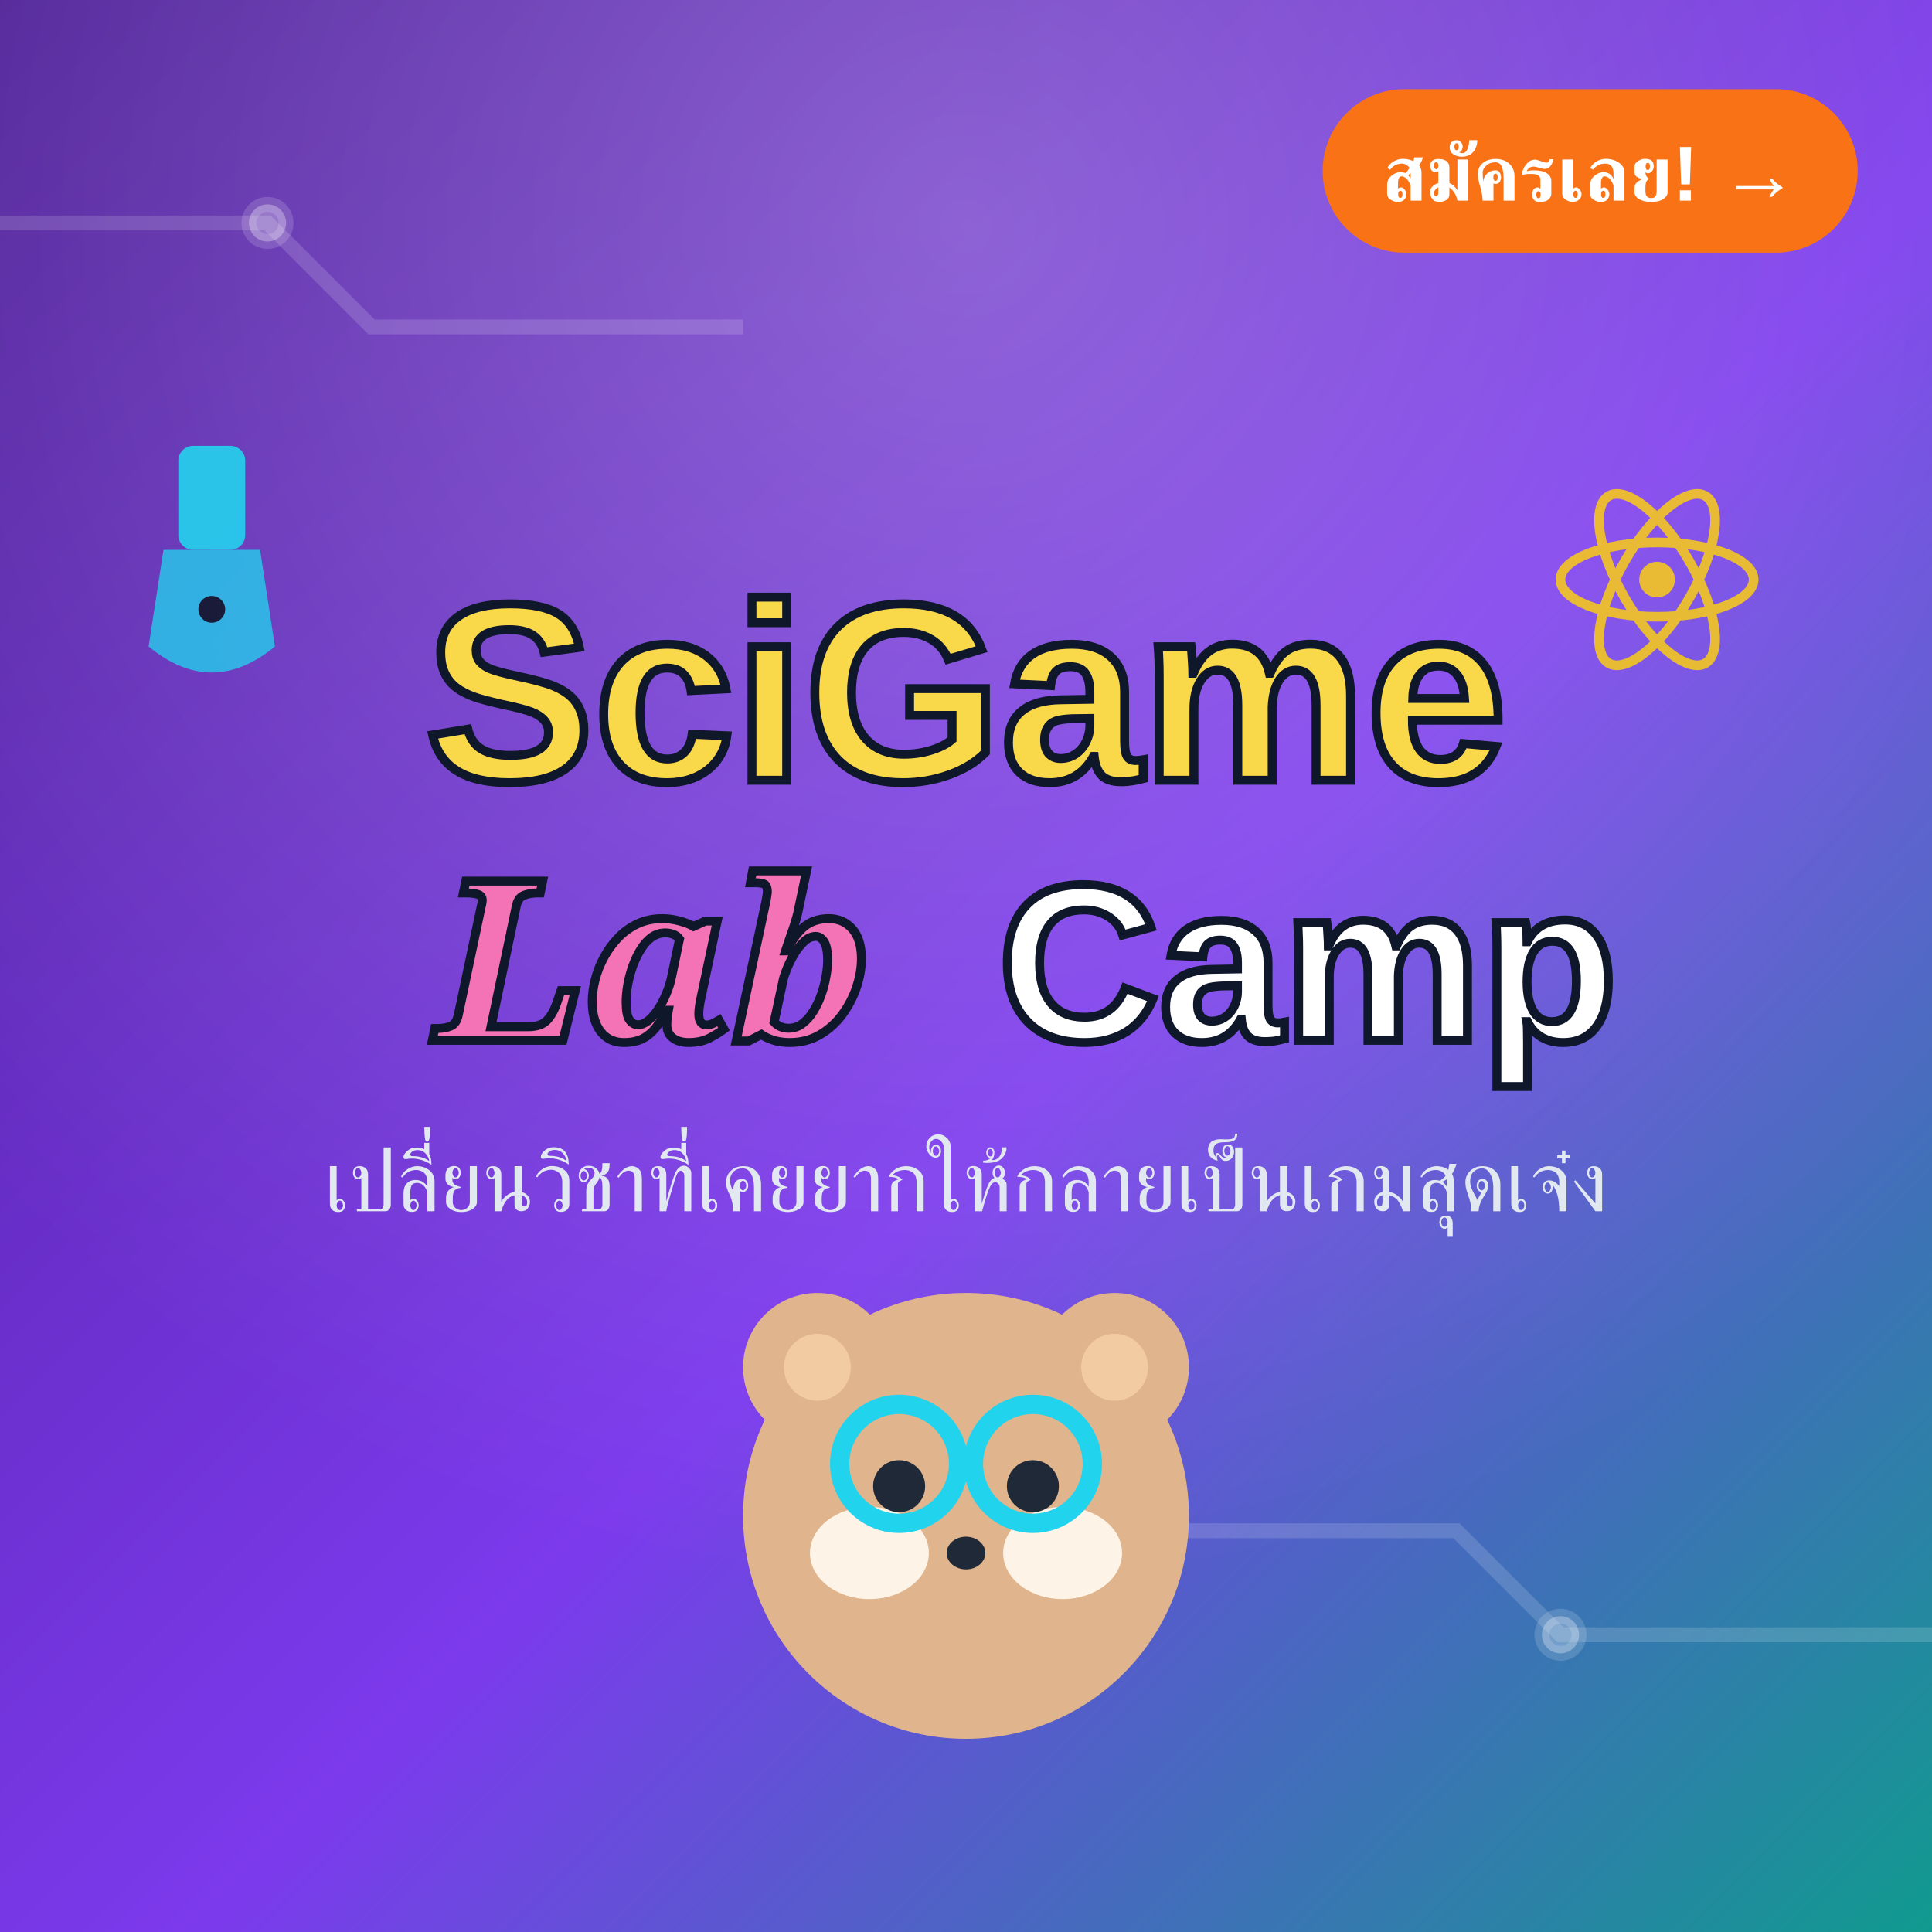
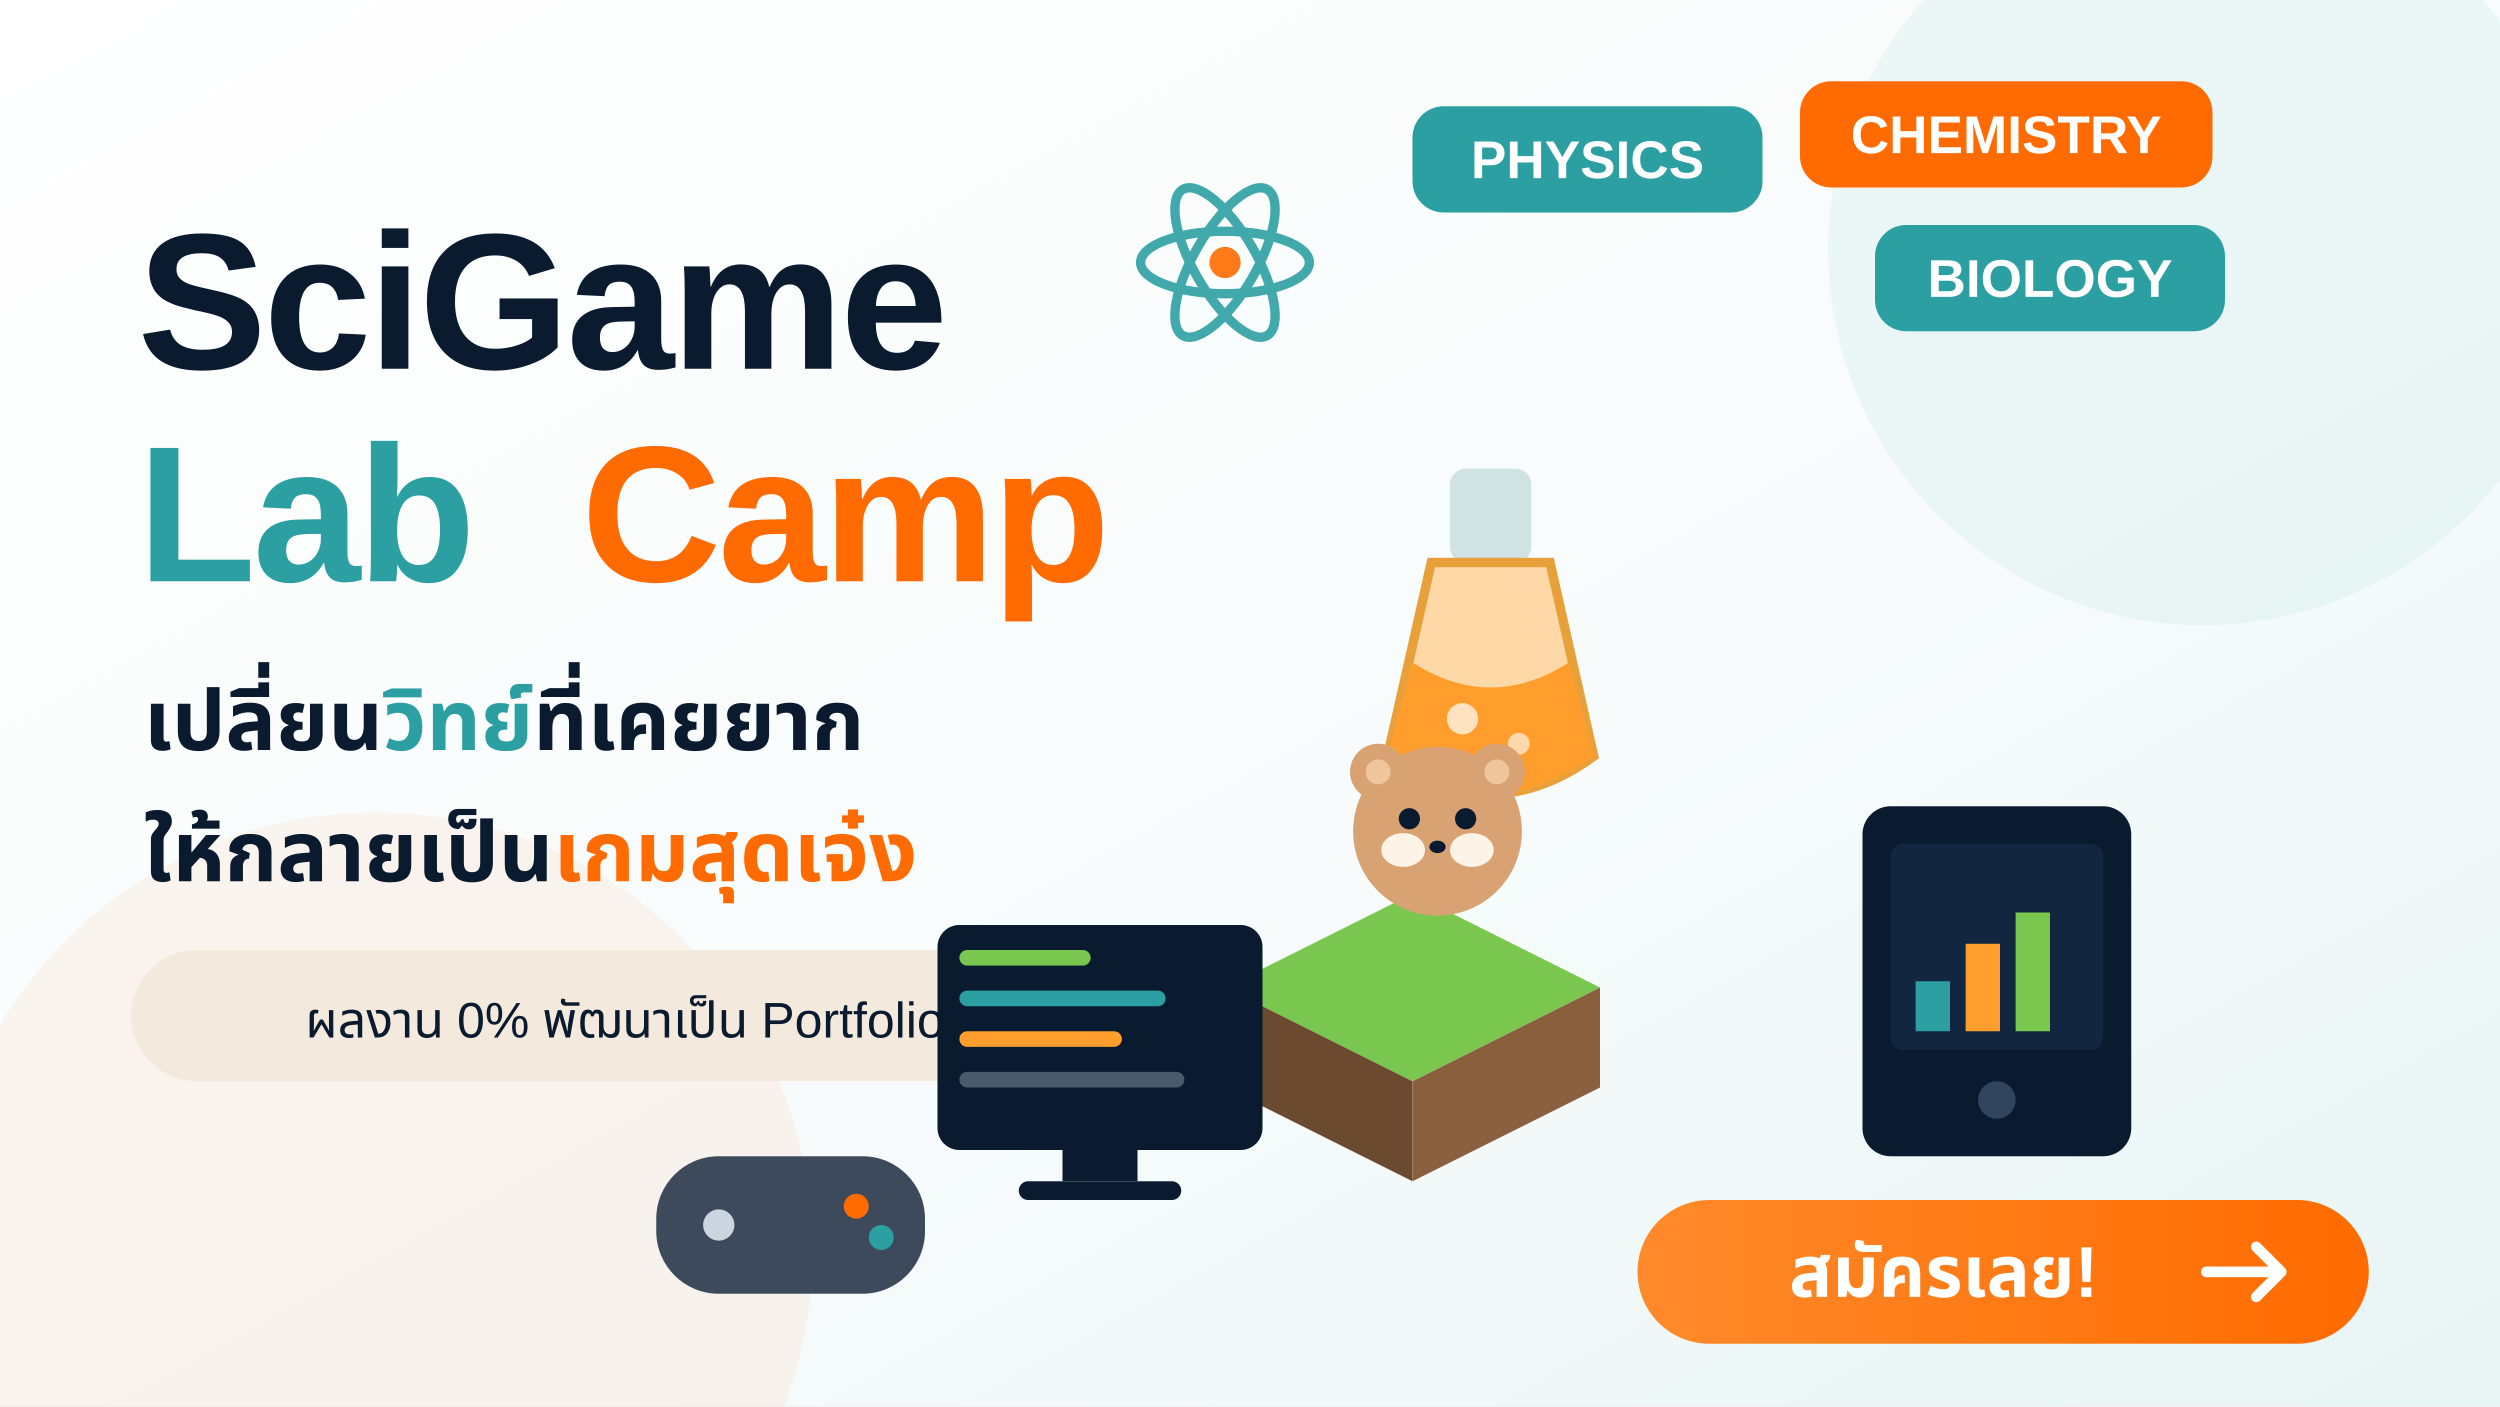
- <svg xmlns="http://www.w3.org/2000/svg" viewBox="0 0 260 260" width="260" height="260">
+ <svg xmlns="http://www.w3.org/2000/svg" viewBox="0 0 800 450" width="800" height="450">
  <defs>
-     <linearGradient id="bg" x1="0" y1="0" x2="1" y2="1">
-       <stop offset="0%" stop-color="#4c1d95" />
-       <stop offset="55%" stop-color="#7c3aed" />
-       <stop offset="100%" stop-color="#0f9b8e" />
+     <linearGradient id="sky" x1="0" y1="0" x2="1" y2="1">
+       <stop offset="0%" stop-color="#ffffff" />
+       <stop offset="60%" stop-color="#f7fbfb" />
+       <stop offset="100%" stop-color="#e8f4f4" />
    </linearGradient>
-     <radialGradient id="glow" cx="50%" cy="12%" r="70%">
-       <stop offset="0%" stop-color="#ffffff" stop-opacity="0.25" />
-       <stop offset="100%" stop-color="#ffffff" stop-opacity="0" />
-     </radialGradient>
+     <linearGradient id="cta" x1="0" y1="0" x2="1" y2="0">
+       <stop offset="0%" stop-color="#ff8a2b" />
+       <stop offset="100%" stop-color="#ff6b00" />
+     </linearGradient>
  </defs>
-   <rect width="260" height="260" fill="url(#bg)" />
-   <rect width="260" height="260" fill="url(#glow)" />
-   <g stroke="#ffffff" stroke-opacity="0.15" stroke-width="2" fill="none">
-     <path d="M0 30 H36 L50 44 H100" />
-     <path d="M260 220 H210 L196 206 H150" />
-     <circle cx="36" cy="30" r="2.5" fill="#ffffff" fill-opacity="0.3" />
-     <circle cx="210" cy="220" r="2.5" fill="#ffffff" fill-opacity="0.3" />
-   </g>
-   <g transform="translate(178,12)">
-     <rect x="0" y="0" width="72" height="22" rx="11" fill="#f97316" />
-     <text x="36" y="15" font-family="'Segoe UI', Arial, sans-serif" font-weight="700" font-size="10.5" fill="#ffffff" text-anchor="middle">สมัครเลย! →</text>
-   </g>
-   <g transform="translate(18,60)" opacity="0.9">
-     <rect x="6" y="0" width="9" height="14" rx="2" fill="#22d3ee" />
-     <path d="M4 14 L2 27 Q10.5 34 19 27 L17 14 Z" fill="#22d3ee" fill-opacity="0.85" />
-     <circle cx="10.5" cy="22" r="1.8" fill="#0f172a" />
-   </g>
-   <g transform="translate(215,70)" opacity="0.85">
-     <circle cx="8" cy="8" r="2.4" fill="#facc15" />
-     <ellipse cx="8" cy="8" rx="13" ry="5" fill="none" stroke="#facc15" stroke-width="1.3" />
-     <ellipse cx="8" cy="8" rx="13" ry="5" fill="none" stroke="#facc15" stroke-width="1.3" transform="rotate(60 8 8)" />
-     <ellipse cx="8" cy="8" rx="13" ry="5" fill="none" stroke="#facc15" stroke-width="1.3" transform="rotate(120 8 8)" />
-   </g>
-   <text x="130" y="105" font-family="Arial Black, Arial, sans-serif" font-weight="900" font-size="34" fill="#f9d94a" stroke="#0f172a" stroke-width="1.2" text-anchor="middle">SciGame</text>
-   <text x="88" y="140" font-family="Georgia, serif" font-style="italic" font-weight="700" font-size="30" fill="#f472b6" stroke="#0f172a" stroke-width="1.2" text-anchor="middle">Lab</text>
-   <text x="176" y="140" font-family="Arial Black, Arial, sans-serif" font-weight="900" font-size="30" fill="#ffffff" stroke="#0f172a" stroke-width="1.2" text-anchor="middle">Camp</text>
-   <text x="130" y="163" font-family="'Segoe UI', Arial, sans-serif" font-size="11.5" fill="#e2e8f0" text-anchor="middle">เปลี่ยนวิชาที่เคยยากให้กลายเป็นเกมสุดเจ๋ง</text>
-   <g transform="translate(94,168)">
-     <circle cx="36" cy="36" r="30" fill="#e0b48c" />
-     <circle cx="16" cy="16" r="10" fill="#e0b48c" />
-     <circle cx="56" cy="16" r="10" fill="#e0b48c" />
-     <circle cx="16" cy="16" r="4.5" fill="#f3cba3" />
-     <circle cx="56" cy="16" r="4.5" fill="#f3cba3" />
-     <ellipse cx="23" cy="41" rx="8" ry="6.2" fill="#fdf3e7" />
-     <ellipse cx="49" cy="41" rx="8" ry="6.2" fill="#fdf3e7" />
-     <circle cx="27" cy="32" r="3.5" fill="#1f2937" />
-     <circle cx="45" cy="32" r="3.5" fill="#1f2937" />
-     <ellipse cx="36" cy="41" rx="2.6" ry="2.2" fill="#1f2937" />
-     <g stroke="#22d3ee" stroke-width="2.6" fill="none">
-       <circle cx="27" cy="29" r="8" />
-       <circle cx="45" cy="29" r="8" />
-       <line x1="35" y1="29" x2="37" y2="29" />
+   <rect width="800" height="450" fill="url(#sky)" />
+   <circle cx="705" cy="80" r="120" fill="#2c9fa2" opacity="0.07" />
+   <circle cx="120" cy="400" r="140" fill="#ff6b00" opacity="0.06" />
+   <g font-family="'Noto Sans Thai', Arial, sans-serif" font-size="17" font-weight="700" text-anchor="middle">
+     <g transform="translate(452,34)">
+       <rect x="0" y="0" width="112" height="34" rx="10" fill="#2c9fa2" />
+       <text x="56" y="23" fill="#ffffff">PHYSICS</text>
+     </g>
+     <g transform="translate(576,26)">
+       <rect x="0" y="0" width="132" height="34" rx="10" fill="#ff6b00" />
+       <text x="66" y="23" fill="#ffffff">CHEMISTRY</text>
+     </g>
+     <g transform="translate(600,72)">
+       <rect x="0" y="0" width="112" height="34" rx="10" fill="#2c9fa2" />
+       <text x="56" y="23" fill="#ffffff">BIOLOGY</text>
    </g>
  </g>
+   <text x="44" y="118" font-family="Arial Black, Arial, sans-serif" font-size="62" font-weight="900" fill="#0a1a2f" letter-spacing="-1">SciGame</text>
+   <text x="44" y="186" font-family="Arial Black, Arial, sans-serif" font-size="62" font-weight="900" fill="#2c9fa2" letter-spacing="-1">Lab</text>
+   <text x="186" y="186" font-family="Arial Black, Arial, sans-serif" font-size="62" font-weight="900" fill="#ff6b00" letter-spacing="-1">Camp</text>
+   <g font-family="'Noto Sans Thai', Arial, sans-serif" font-size="27" font-weight="700">
+     <text x="46" y="240" fill="#0a1a2f">เปลี่ยน<tspan fill="#2c9fa2">วิทย์</tspan>ที่เคยยาก</text>
+     <text x="46" y="282" fill="#0a1a2f">ให้กลายเป็น<tspan fill="#ff6b00">เกมสุดเจ๋ง</tspan>
+     </text>
+   </g>
+   <g transform="translate(42,304)">
+     <rect x="0" y="0" width="316" height="42" rx="21" fill="#f4e9dd" />
+     <text x="158" y="28" font-family="'Noto Sans Thai', Arial, sans-serif" font-size="16" fill="#0a1a2f" text-anchor="middle">ผลงาน 0% พัฒนาเป็น Portfolio</text>
+   </g>
+   <g transform="translate(430,150)">
+     <rect x="34" y="0" width="26" height="30" rx="5" fill="#cfe3e3" />
+     <path d="M28 30 L14 92 Q47 116 80 92 L66 30 Z" fill="#ffd8a8" stroke="#e8a13a" stroke-width="3" />
+     <path d="M22 62 Q47 78 72 62 L80 92 Q47 116 14 92 Z" fill="#ff9e2c" />
+     <circle cx="38" cy="80" r="5" fill="#ffffff" opacity="0.7" />
+     <circle cx="56" cy="88" r="3.5" fill="#ffffff" opacity="0.6" />
+   </g>
+   <g transform="translate(392,84)" opacity="0.9">
+     <circle cx="0" cy="0" r="5" fill="#ff6b00" />
+     <ellipse cx="0" cy="0" rx="27" ry="10" fill="none" stroke="#2c9fa2" stroke-width="3" />
+     <ellipse cx="0" cy="0" rx="27" ry="10" fill="none" stroke="#2c9fa2" stroke-width="3" transform="rotate(60)" />
+     <ellipse cx="0" cy="0" rx="27" ry="10" fill="none" stroke="#2c9fa2" stroke-width="3" transform="rotate(120)" />
+   </g>
+   <g transform="translate(392,286)">
+     <path d="M0 30 L60 0 L120 30 L60 60 Z" fill="#7ac74f" />
+     <path d="M0 30 L60 60 L60 92 L0 62 Z" fill="#6b4a2f" />
+     <path d="M120 30 L60 60 L60 92 L120 62 Z" fill="#8a5f3d" />
+   </g>
+   <g transform="translate(430,236)">
+     <circle cx="30" cy="30" r="27" fill="#d9a273" />
+     <circle cx="11" cy="11" r="9" fill="#d9a273" />
+     <circle cx="49" cy="11" r="9" fill="#d9a273" />
+     <circle cx="11" cy="11" r="4" fill="#efc59b" />
+     <circle cx="49" cy="11" r="4" fill="#efc59b" />
+     <ellipse cx="19" cy="36" rx="7" ry="5.4" fill="#fdf3e7" />
+     <ellipse cx="41" cy="36" rx="7" ry="5.4" fill="#fdf3e7" />
+     <circle cx="21" cy="26" r="3.4" fill="#0a1a2f" />
+     <circle cx="39" cy="26" r="3.4" fill="#0a1a2f" />
+     <ellipse cx="30" cy="35" rx="2.6" ry="2" fill="#0a1a2f" />
+   </g>
+   <g transform="translate(300,296)">
+     <rect x="0" y="0" width="104" height="72" rx="7" fill="#0a1a2f" />
+     <rect x="7" y="8" width="42" height="5" rx="2.5" fill="#7ac74f" />
+     <rect x="7" y="21" width="66" height="5" rx="2.5" fill="#2c9fa2" />
+     <rect x="7" y="34" width="52" height="5" rx="2.5" fill="#ff9e2c" />
+     <rect x="7" y="47" width="72" height="5" rx="2.5" fill="#4b5a6b" />
+     <rect x="40" y="72" width="24" height="10" fill="#0a1a2f" />
+     <rect x="26" y="82" width="52" height="6" rx="3" fill="#0a1a2f" />
+   </g>
+   <g transform="translate(596,258)">
+     <rect x="0" y="0" width="86" height="112" rx="9" fill="#0a1a2f" />
+     <rect x="9" y="12" width="68" height="66" rx="4" fill="#12263f" />
+     <rect x="17" y="56" width="11" height="16" fill="#2c9fa2" />
+     <rect x="33" y="44" width="11" height="28" fill="#ff9e2c" />
+     <rect x="49" y="34" width="11" height="38" fill="#7ac74f" />
+     <circle cx="43" cy="94" r="6" fill="#31465e" />
+   </g>
+   <g transform="translate(210,360)">
+     <rect x="0" y="10" width="86" height="44" rx="20" fill="#3d4a5c" />
+     <circle cx="20" cy="32" r="5" fill="#cbd5e0" />
+     <circle cx="64" cy="26" r="4" fill="#ff6b00" />
+     <circle cx="72" cy="36" r="4" fill="#2c9fa2" />
+   </g>
+   <g transform="translate(524,384)">
+     <rect x="0" y="0" width="234" height="46" rx="23" fill="url(#cta)" />
+     <text x="98" y="31" font-family="'Noto Sans Thai', Arial, sans-serif" font-size="23" font-weight="700" fill="#ffffff" text-anchor="middle">สมัครเลย!</text>
+     <path d="M182 23 H206 M198 15 L206 23 L198 31" stroke="#ffffff" stroke-width="3.4" fill="none" stroke-linecap="round" stroke-linejoin="round" />
+   </g>
</svg>
